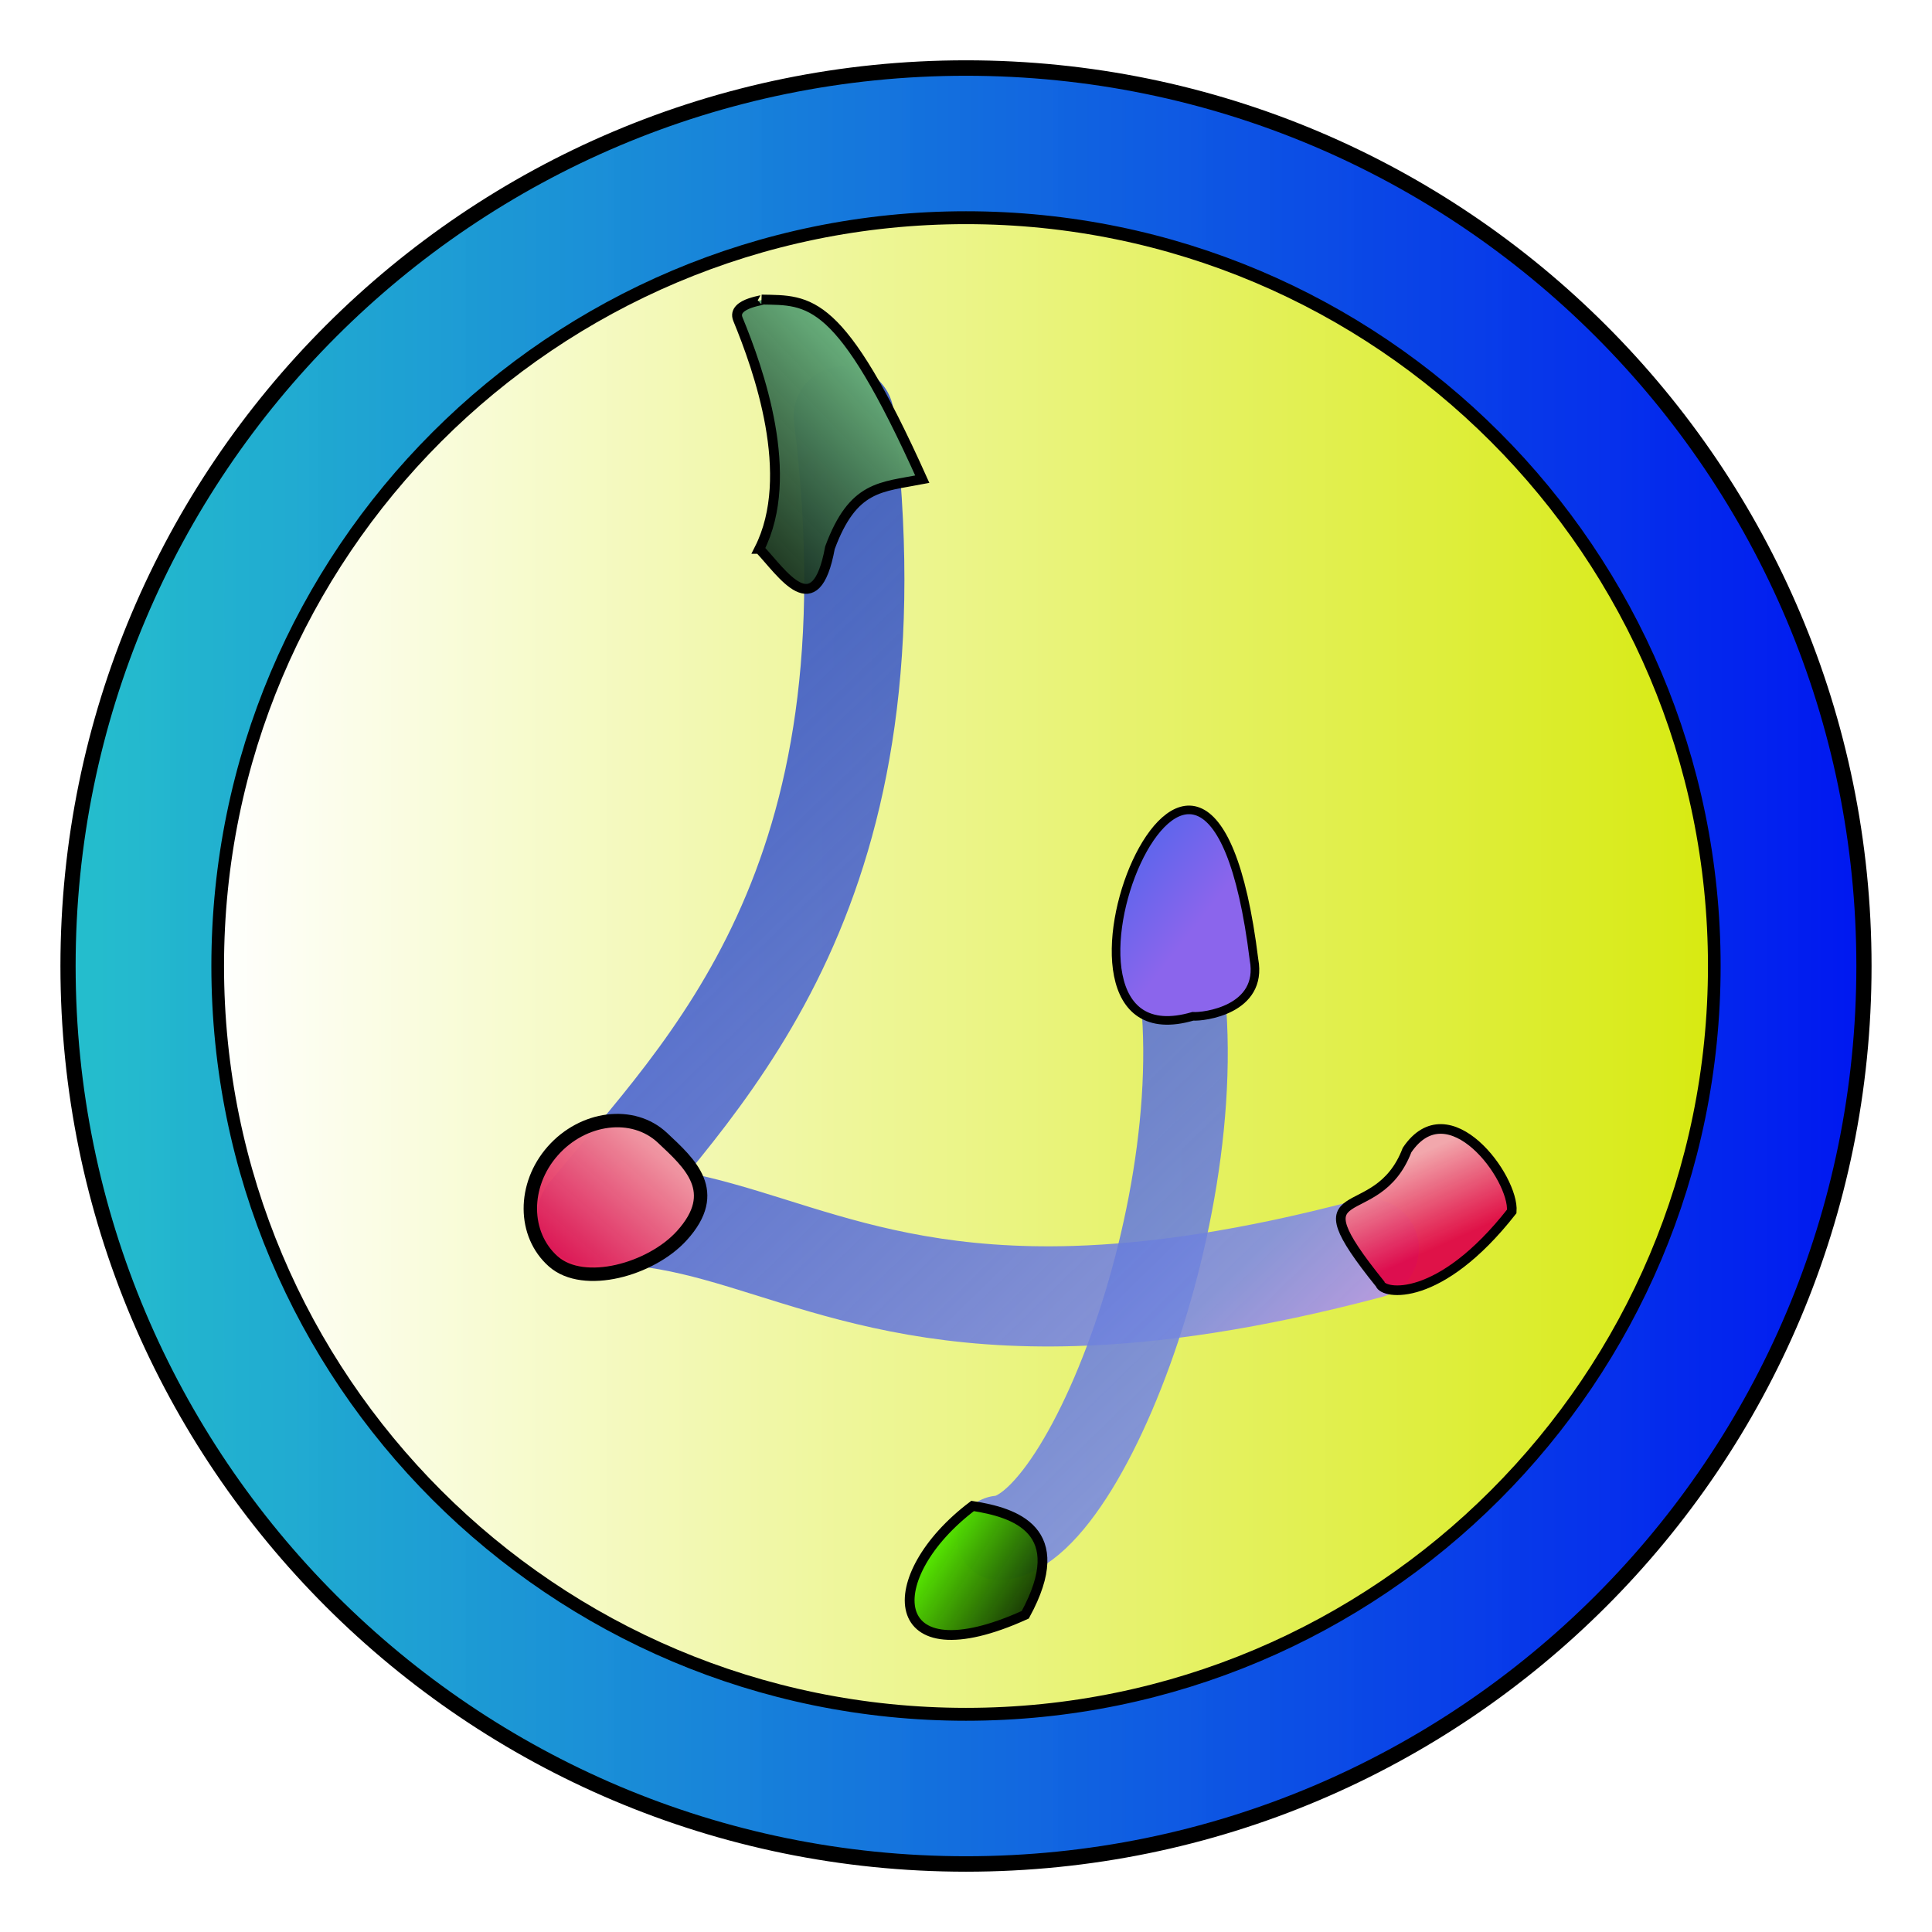
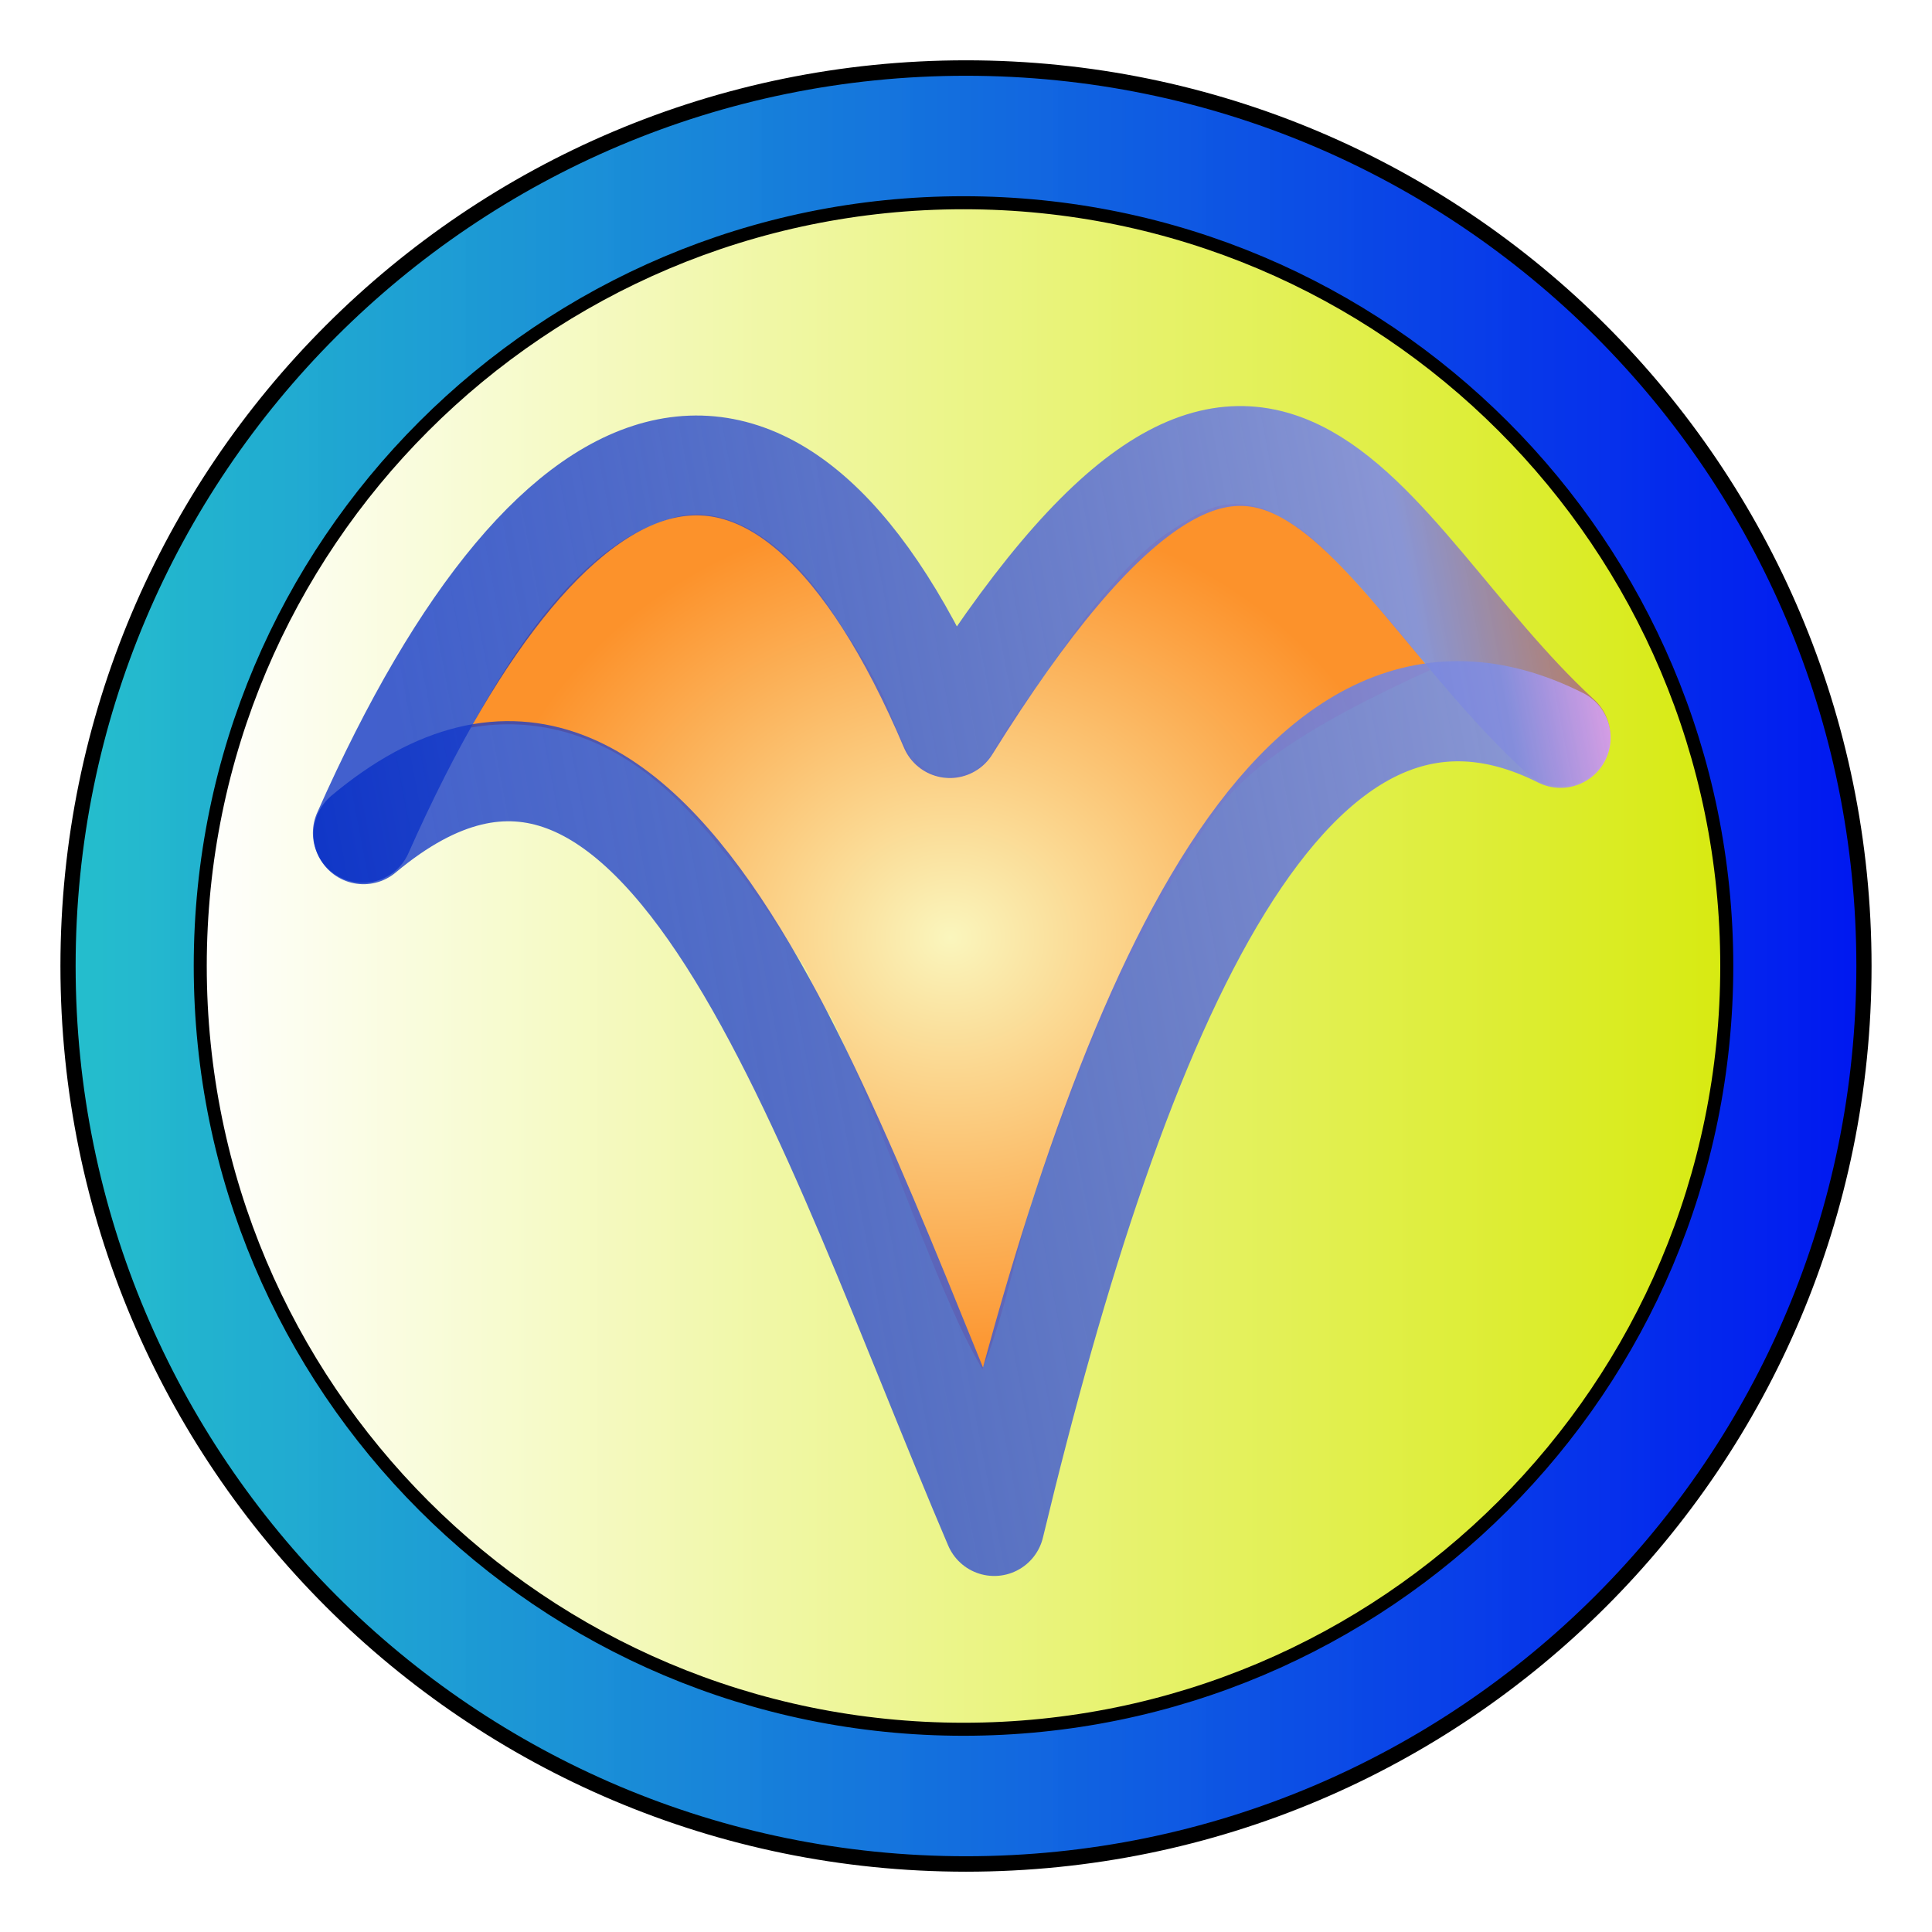
<svg xmlns="http://www.w3.org/2000/svg" xmlns:xlink="http://www.w3.org/1999/xlink" width="128" height="128" id="svg2" version="1.1">
  <defs id="defs4">
-     <linearGradient id="linearGradient4206">
-       <stop id="stop4208" offset="0" style="stop-color:#0029c5;stop-opacity:0.737" />
-       <stop style="stop-color:#8292e0;stop-opacity:0.925" offset="0.86" id="stop4210" />
-       <stop id="stop4212" offset="1" style="stop-color:#ffa6eb;stop-opacity:1" />
+     <linearGradient id="linearGradient4276">
+       <stop id="stop4278" offset="0" style="stop-color:#0029c5;stop-opacity:0.737" />
+       <stop style="stop-color:#828ee0;stop-opacity:0.925" offset="0.768" id="stop4280" />
+       <stop id="stop4282" offset="1" style="stop-color:#e26900;stop-opacity:1" />
    </linearGradient>
    <linearGradient id="linearGradient4195">
      <stop style="stop-color:#0029c5;stop-opacity:0.737" offset="0" id="stop4198" />
-       <stop id="stop4200" offset="0.768" style="stop-color:#828ee0;stop-opacity:0.925" />
+       <stop id="stop4200" offset="0.89" style="stop-color:#828ee0;stop-opacity:0.925" />
      <stop style="stop-color:#ffa6eb;stop-opacity:1" offset="1" id="stop4202" />
-     </linearGradient>
-     <linearGradient id="linearGradient4238">
-       <stop style="stop-color:#0029c5;stop-opacity:0.737" offset="0" id="stop4240" />
-       <stop id="stop4189" offset="0.767" style="stop-color:#b782e0;stop-opacity:0.925;" />
-       <stop style="stop-color:#ffa6eb;stop-opacity:1" offset="1" id="stop4242" />
    </linearGradient>
    <linearGradient id="linearGradient3923">
      <stop id="stop3925" offset="0" style="stop-color:#ffc100;stop-opacity:0.952;" />
      <stop style="stop-color:#e99259;stop-opacity:0.976;" offset="0.64" id="stop3927" />
      <stop id="stop3929" offset="1" style="stop-color:#f2a7ac;stop-opacity:1;" />
    </linearGradient>
    <linearGradient id="linearGradient3917">
      <stop style="stop-color:#142c1a;stop-opacity:0.952;" offset="0" id="stop3919" />
      <stop style="stop-color:#65aa78;stop-opacity:1;" offset="1" id="stop3921" />
    </linearGradient>
    <linearGradient id="linearGradient3890">
      <stop style="stop-color:#ffc100;stop-opacity:0.952;" offset="0" id="stop3892" />
      <stop id="stop3896" offset="0.5" style="stop-color:#e99259;stop-opacity:0.976;" />
      <stop style="stop-color:#f2a7ac;stop-opacity:1;" offset="1" id="stop3894" />
    </linearGradient>
    <linearGradient id="linearGradient3884">
      <stop id="stop3886" offset="0" style="stop-color:#faf6bd;stop-opacity:1;" />
      <stop id="stop3888" offset="1" style="stop-color:#fc922b;stop-opacity:1;" />
    </linearGradient>
    <linearGradient id="linearGradient3878">
      <stop id="stop3880" offset="0" style="stop-color:#e00748;stop-opacity:0.952;" />
      <stop id="stop3882" offset="1" style="stop-color:#f2a7ac;stop-opacity:1;" />
    </linearGradient>
    <linearGradient id="linearGradient3872">
      <stop id="stop3874" offset="0" style="stop-color:#1abcca;stop-opacity:0.952;" />
      <stop id="stop3876" offset="1" style="stop-color:#0017f1;stop-opacity:1;" />
    </linearGradient>
    <linearGradient id="linearGradient3796">
      <stop style="stop-color:#2965ec;stop-opacity:1;" offset="0" id="stop3798" />
      <stop style="stop-color:#8b65ec;stop-opacity:1;" offset="1" id="stop3800" />
    </linearGradient>
    <linearGradient id="linearGradient3788">
      <stop style="stop-color:#ffffff;stop-opacity:1;" offset="0" id="stop3790" />
      <stop style="stop-color:#d7ea10;stop-opacity:1;" offset="1" id="stop3792" />
    </linearGradient>
    <linearGradient id="linearGradient3774">
      <stop style="stop-color:#000201;stop-opacity:0.952;" offset="0" id="stop3776" />
      <stop style="stop-color:#5eff00;stop-opacity:1;" offset="1" id="stop3778" />
    </linearGradient>
    <linearGradient xlink:href="#linearGradient3872" id="linearGradient3786" x1="9.096" y1="61.33" x2="128.284" y2="61.33" gradientUnits="userSpaceOnUse" />
-     <linearGradient xlink:href="#linearGradient3788" id="linearGradient3794" x1="9.096" y1="61.33" x2="128.284" y2="61.33" gradientUnits="userSpaceOnUse" />
-     <linearGradient xlink:href="#linearGradient3878" id="linearGradient3802" x1="56.574" y1="32.541" x2="69.19" y2="32.541" gradientUnits="userSpaceOnUse" gradientTransform="matrix(0.6226573,-0.7048561,0.6291861,0.5558118,-19.35104,1030.08)" />
+     <linearGradient xlink:href="#linearGradient3788" id="linearGradient3794" x1="9.096" y1="61.33" x2="128.284" y2="61.33" gradientUnits="userSpaceOnUse" gradientTransform="matrix(0.8557297,0,0,0.870612,5.054754,934.9676)" />
    <linearGradient xlink:href="#linearGradient3878" id="linearGradient3810" x1="-922.415" y1="-442.458" x2="-913.004" y2="-442.458" gradientUnits="userSpaceOnUse" gradientTransform="matrix(-0.5283606,-0.8490201,0.9007737,-0.4342888,-1.931937,-0.3624949)" />
    <linearGradient xlink:href="#linearGradient3878" id="linearGradient3818" x1="953.875" y1="322.012" x2="964.121" y2="322.012" gradientUnits="userSpaceOnUse" />
    <linearGradient xlink:href="#linearGradient3774" id="linearGradient3834" x1="-787.453" y1="676.502" x2="-776.472" y2="676.502" gradientUnits="userSpaceOnUse" />
    <linearGradient xlink:href="#linearGradient3774" id="linearGradient3842" x1="-790.376" y1="496.387" x2="-780.1" y2="496.387" gradientUnits="userSpaceOnUse" />
    <linearGradient xlink:href="#linearGradient3890" id="linearGradient3850" x1="-682.228" y1="672.533" x2="-670.377" y2="672.533" gradientUnits="userSpaceOnUse" />
    <linearGradient xlink:href="#linearGradient3774" id="linearGradient3099" gradientUnits="userSpaceOnUse" x1="-790.376" y1="496.387" x2="-780.1" y2="496.387" />
-     <linearGradient xlink:href="#linearGradient3774" id="linearGradient3103" gradientUnits="userSpaceOnUse" x1="-787.453" y1="676.502" x2="-776.472" y2="676.502" gradientTransform="matrix(-0.7208465,-0.6280142,0.5350079,-0.8253376,-860.3656,1096.748)" />
-     <linearGradient xlink:href="#linearGradient3878" id="linearGradient3106" gradientUnits="userSpaceOnUse" x1="953.875" y1="322.012" x2="960.078" y2="324.688" gradientTransform="matrix(-0.7129296,-0.5950199,0.7094272,-0.7141669,548.6745,1803.73)" />
-     <linearGradient xlink:href="#linearGradient3917" id="linearGradient3116" gradientUnits="userSpaceOnUse" x1="-794.789" y1="496.596" x2="-780.1" y2="496.387" gradientTransform="matrix(0.7074733,-0.6141819,0.6795868,0.7236511,272.7812,111.6802)" />
-     <linearGradient xlink:href="#linearGradient3796" id="linearGradient3134" gradientUnits="userSpaceOnUse" x1="84.534" y1="103.16" x2="105.898" y2="109.132" gradientTransform="matrix(0.4457533,0.3469378,-0.227794,0.548491,53.64251,893.289)" />
-     <linearGradient xlink:href="#linearGradient4238" id="linearGradient4244" x1="32.122" y1="962.242" x2="93.818" y2="1025.653" gradientUnits="userSpaceOnUse" />
-     <linearGradient xlink:href="#linearGradient4195" id="linearGradient4191" gradientUnits="userSpaceOnUse" x1="32.122" y1="962.242" x2="93.818" y2="1025.653" />
-     <linearGradient xlink:href="#linearGradient4206" id="linearGradient4204" gradientUnits="userSpaceOnUse" x1="32.122" y1="962.242" x2="93.818" y2="1025.653" />
+     <linearGradient xlink:href="#linearGradient4195" id="linearGradient4191" gradientUnits="userSpaceOnUse" x1="32.122" y1="962.242" x2="93.818" y2="1025.653" gradientTransform="matrix(0.5510694,-0.8344594,0.8344594,0.5510694,-794.0886,504.2086)" />
+     <linearGradient xlink:href="#linearGradient4276" id="linearGradient4191-8" gradientUnits="userSpaceOnUse" x1="32.122" y1="962.242" x2="93.818" y2="1025.653" gradientTransform="matrix(0.5471944,-0.8351509,0.8285918,0.551526,-788.5869,467.7791)" />
+     <radialGradient xlink:href="#linearGradient3884" id="radialGradient4203" cx="62.964" cy="986.464" fx="62.964" fy="986.464" r="31.777" gradientTransform="matrix(1,0,0,0.90044,0,98.21235)" gradientUnits="userSpaceOnUse" />
  </defs>
  <g id="layer1" transform="translate(0,-924.3622)">
    <path style="fill:url(#linearGradient3786);fill-opacity:1.0;stroke:#000000;stroke-opacity:1" id="path3828" d="M 127.784,61.33 A 59.094,58.084 0 0 1 68.69,119.414 59.094,58.084 0 0 1 9.596,61.33 59.094,58.084 0 0 1 68.69,3.246 59.094,58.084 0 0 1 127.784,61.33 Z" transform="matrix(1.006741,0,0,1.02425,-5.153411,925.545)" />
-     <path style="fill:url(#linearGradient3794);fill-opacity:1.0;stroke:#000000;stroke-opacity:1" id="path3828-6" d="M 127.784,61.33 A 59.094,58.084 0 0 1 68.69,119.414 59.094,58.084 0 0 1 9.596,61.33 59.094,58.084 0 0 1 68.69,3.246 59.094,58.084 0 0 1 127.784,61.33 Z" transform="matrix(0.8389507,0,0,0.8535412,6.372158,936.0145)" />
-     <g id="g4234" style="stroke:url(#linearGradient4244)">
-       <path id="path4188" d="m 55.904,951.946 c 3.837,31.164 -9.036,43.212 -16.967,52.9 9.943,-0.539 16.029,5.874 32.263,5.379 5.268,-0.161 11.604,-1.049 19.488,-3.138" style="fill:none;fill-rule:evenodd;stroke:url(#linearGradient4191);stroke-width:6.636;stroke-linecap:round;stroke-linejoin:round;stroke-miterlimit:4;stroke-dasharray:none;stroke-opacity:1" />
-       <path id="path4196" d="m 77.166,984.522 c 4.985,14.858 -4.696,41.21 -10.957,41.73" style="fill:none;fill-rule:evenodd;stroke:url(#linearGradient4204);stroke-width:5.6;stroke-linecap:round;stroke-linejoin:round;stroke-miterlimit:4;stroke-dasharray:none;stroke-opacity:1" />
-     </g>
-     <path id="rect2991" d="m 50.312,960.726 c 2.457,-4.864 -0.061,-11.907 -1.423,-15.217 -0.466,-1.133 2.106,-1.277 1.566,-1.3 3.198,0.063 5.186,-0.254 10.649,11.902 -2.764,0.537 -4.584,0.406 -6.118,4.542 -0.95,5.186 -3.169,1.663 -4.673,0.073 z" style="fill:url(#linearGradient3116);fill-opacity:1.0;fill-rule:evenodd;stroke:#000000;stroke-width:0.654px;stroke-linecap:butt;stroke-linejoin:miter;stroke-opacity:1" />
-     <path style="fill:url(#linearGradient3802);fill-opacity:1;fill-rule:evenodd;stroke:#000000;stroke-width:0.889px;stroke-linecap:butt;stroke-linejoin:miter;stroke-opacity:1" d="m 43.894,999.749 c 1.792,1.684 3.939,3.556 1.267,6.491 -2.031,2.231 -6.482,3.48 -8.5,1.697 -2.018,-1.783 -2.035,-5.061 -0.038,-7.322 1.997,-2.261 5.309,-2.71 7.271,-0.866 z" id="path2997" />
-     <path style="fill:url(#linearGradient3106);fill-opacity:1;fill-rule:evenodd;stroke:#000000;stroke-width:0.638;stroke-linecap:butt;stroke-linejoin:miter;stroke-miterlimit:4;stroke-dasharray:none;stroke-opacity:1" d="m 91.438,1009.43 c -5.89,-7.312 -0.236,-3.597 1.783,-8.873 2.753,-4.076 7.109,1.829 6.937,4.064 -4.802,6.122 -8.53,5.479 -8.72,4.809 z" id="rect3003" />
-     <path style="fill:url(#linearGradient3103);fill-opacity:1.0;fill-rule:evenodd;stroke:#000000;stroke-width:0.648px;stroke-linecap:butt;stroke-linejoin:miter;stroke-opacity:1" d="m 64.438,1024.136 c 2.766,0.433 6.559,1.58 3.489,7.208 -9.353,4.245 -9.675,-2.534 -3.489,-7.208 z" id="rect3015" />
-     <path style="fill:url(#linearGradient3134);fill-opacity:1;fill-rule:evenodd;stroke:#000000;stroke-width:0.569px;stroke-linecap:butt;stroke-linejoin:miter;stroke-opacity:1" d="m 83.081,987.944 c 0.61,3.321 -3.325,3.806 -4.051,3.751 -12.153,3.564 0.862,-29.57 4.051,-3.751 z" id="path3019" />
+     <circle style="fill:url(#linearGradient3794);fill-opacity:1;stroke:#000000;stroke-width:0.863;stroke-opacity:1" id="path3828-6" cx="63.835" cy="988.362" r="50.568" />
+     <path style="opacity:1;fill:url(#radialGradient4203);fill-opacity:1;stroke:none;stroke-width:1.805;stroke-linecap:round;stroke-linejoin:round;stroke-miterlimit:4;stroke-dasharray:none;stroke-opacity:0.925" d="m 45.066,958.554 c 3.897,-0.748 7.701,2.654 10.099,6.377 0.968,1.502 2.94,4.281 3.816,6.649 0.784,2.118 1.972,4.151 1.49,2.881 0.268,0.345 0.626,0.672 0.877,0.878 0.481,0.395 0.836,0.354 1.294,0.557 l 1.977,-0.507 c 0.274,-0.312 0.858,-0.616 1.124,-1.14 0.656,-1.294 1.519,-2.455 3.263,-4.896 1.12,-1.568 2.233,-3.299 3.493,-4.835 1.396,-1.701 3.241,-3.873 5.145,-5.041 1.167,-0.716 2.414,-1.719 4.267,-1.731 0.232,0.026 1.259,0.013 2.32,0.543 1.061,0.53 1.401,0.775 1.616,0.906 1.046,0.636 2.076,1.719 3.18,2.855 0.775,0.796 1.491,1.655 2.255,2.492 1.671,1.831 2.627,3.118 3.459,4.213 -6.265,2.877 -11.765,5.856 -14.313,9.567 -5.486,7.991 -8.806,16.362 -11.705,24.637 -1.397,3.987 -2.028,8.184 -3.637,12.116 -2.926,-4.914 -6.027,-14.788 -9.847,-22.978 -0.289,-0.619 -0.814,-1.227 -1.12,-1.822 -0.335,-0.651 -0.454,-1.288 -0.859,-1.907 -3.53,-5.391 -6.668,-9.921 -10.433,-12.773 -3.384,-2.564 -7.327,-3.771 -11.638,-3.029 2.618,-4.71 7.469,-12.658 13.879,-14.014 z" id="rect4192" />
+     <path style="fill:none;fill-opacity:1;fill-rule:evenodd;stroke:url(#linearGradient4191-8);stroke-width:6.615;stroke-linecap:round;stroke-linejoin:round;stroke-miterlimit:4;stroke-dasharray:none;stroke-opacity:1" d="m 24.037,979.547 c 12.945,-29.2 27.897,-32.9 38.895,-6.946 21.111,-33.89 26.931,-11.875 40.44,0.541" id="path4188-9" />
+     <path style="fill:none;fill-opacity:1;fill-rule:evenodd;stroke:url(#linearGradient4191);stroke-width:6.636;stroke-linecap:round;stroke-linejoin:round;stroke-miterlimit:4;stroke-dasharray:none;stroke-opacity:1" d="m 24.085,979.625 c 19.797,-16.575 30.71,19.9 41.786,45.831 8.261,-34.375 19.59,-61.221 37.52,-52.216" id="path4188" />
  </g>
</svg>
